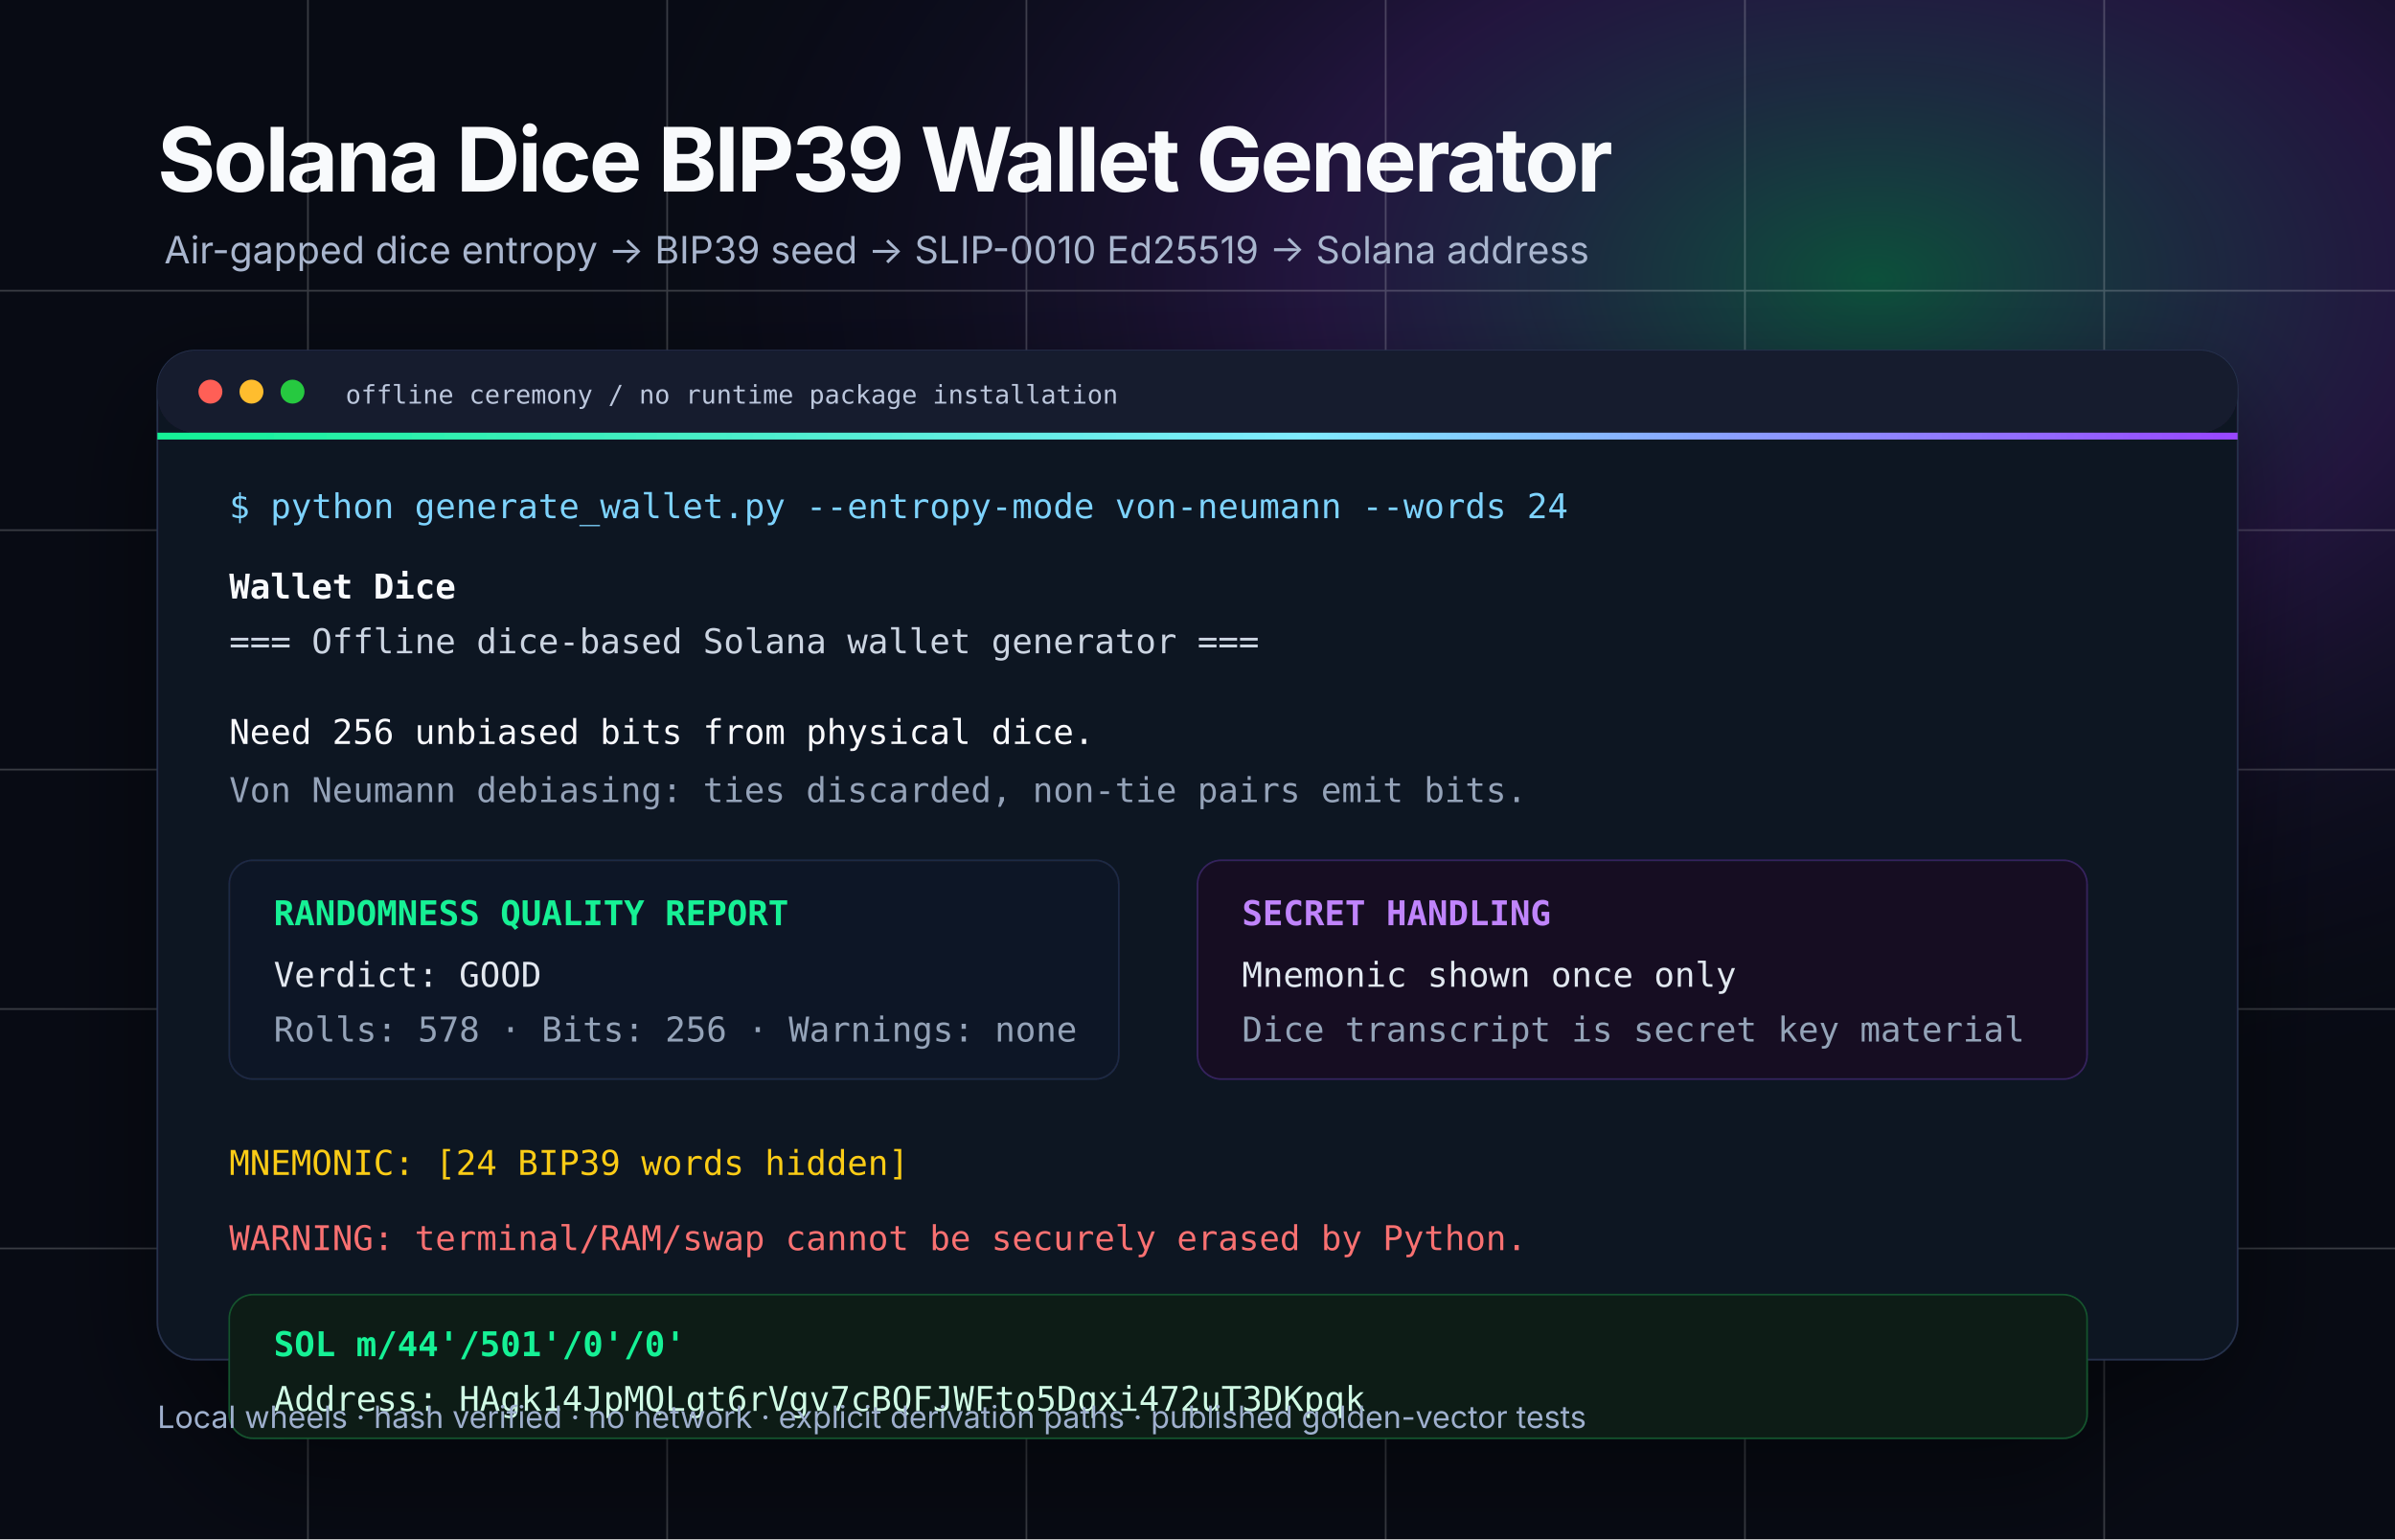
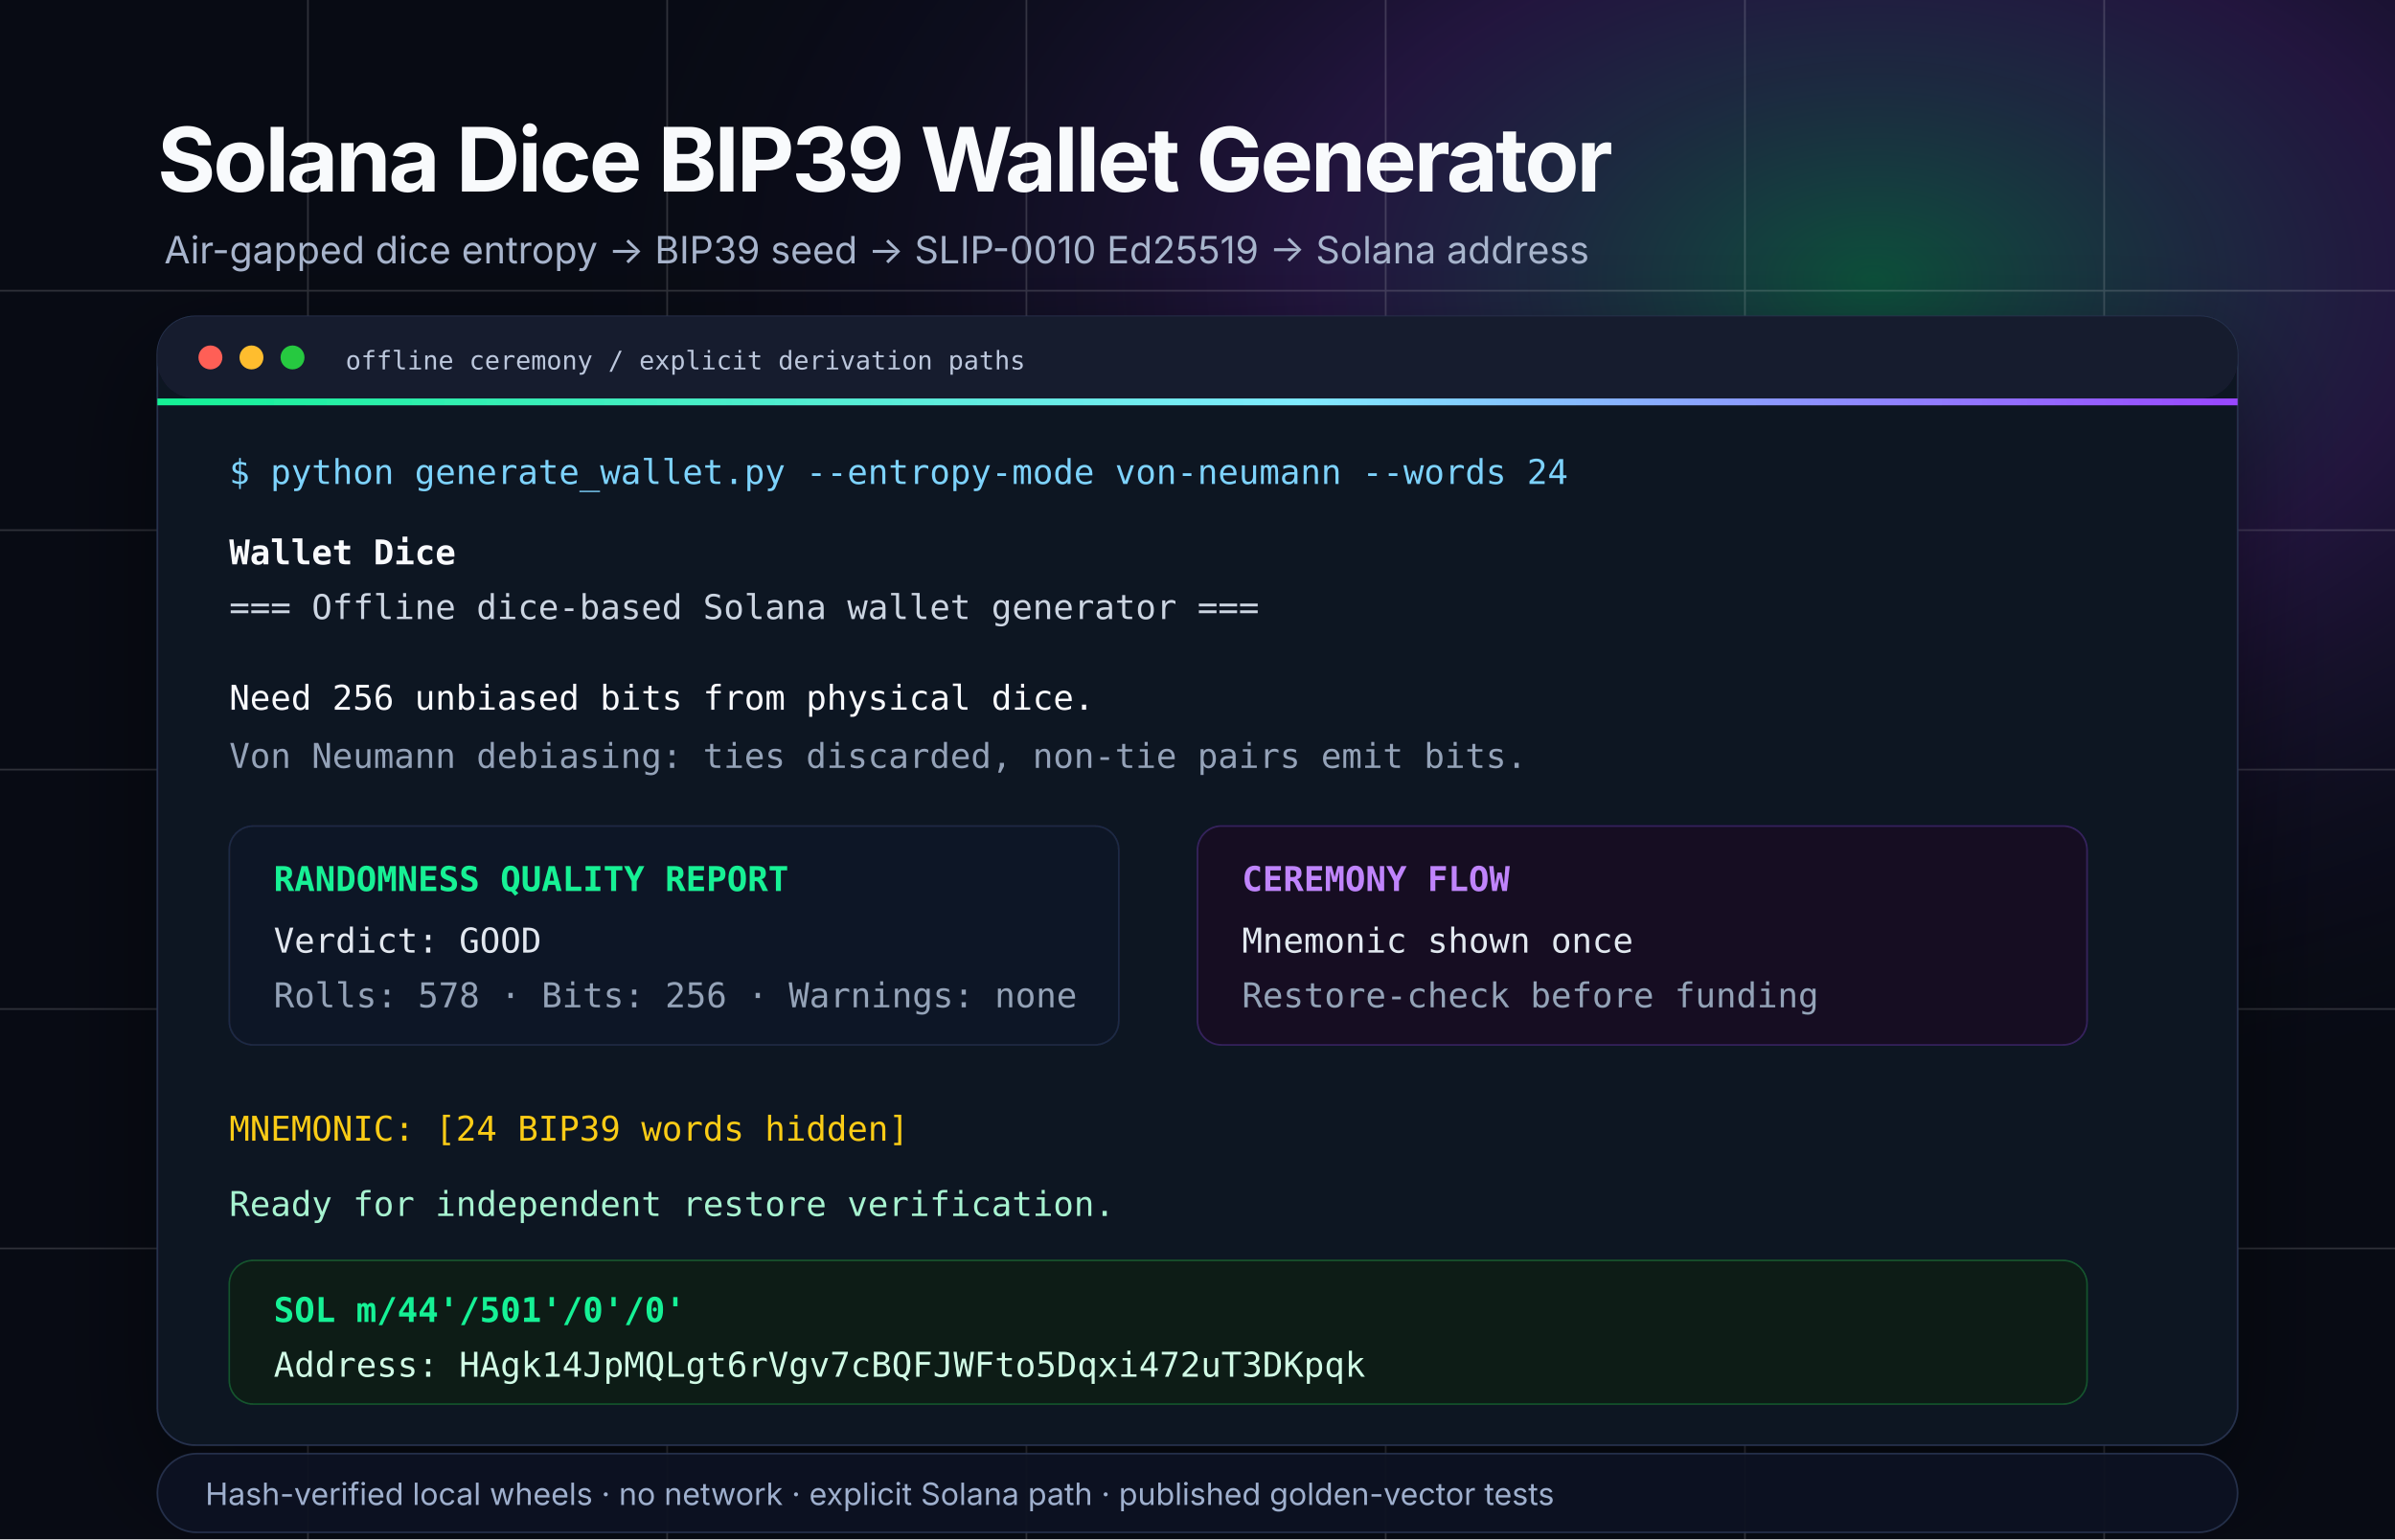
<svg xmlns="http://www.w3.org/2000/svg" width="1400" height="900" viewBox="0 0 1400 900">
  <defs>
    <radialGradient id="glow" cx="78%" cy="18%" r="55%">
      <stop offset="0" stop-color="#14f195" stop-opacity="0.30" />
      <stop offset="0.42" stop-color="#9945ff" stop-opacity="0.18" />
      <stop offset="1" stop-color="#0b1020" stop-opacity="0" />
    </radialGradient>
    <linearGradient id="bar" x1="0" x2="1">
      <stop offset="0" stop-color="#14f195" />
      <stop offset="0.55" stop-color="#80ecff" />
      <stop offset="1" stop-color="#9945ff" />
    </linearGradient>
    <filter id="shadow" x="-20%" y="-20%" width="140%" height="140%">
      <feDropShadow dx="0" dy="24" stdDeviation="32" flood-color="#000" flood-opacity="0.45" />
    </filter>
  </defs>
  <rect width="1400" height="900" fill="#080b14" />
  <rect width="1400" height="900" fill="url(#glow)" />
-   <g opacity="0.20" stroke="#ffffff" stroke-width="1">
+   <g opacity="0.16" stroke="#ffffff" stroke-width="1">
    <path d="M0 170H1400M0 310H1400M0 450H1400M0 590H1400M0 730H1400" />
    <path d="M180 0V900M390 0V900M600 0V900M810 0V900M1020 0V900M1230 0V900" />
  </g>
  <text x="92" y="112" fill="#f8fafc" font-family="Inter, Segoe UI, Arial, sans-serif" font-size="52" font-weight="750" letter-spacing="-1.5">Solana Dice BIP39 Wallet Generator</text>
  <text x="96" y="154" fill="#a9b6ce" font-family="Inter, Segoe UI, Arial, sans-serif" font-size="22">Air-gapped dice entropy → BIP39 seed → SLIP-0010 Ed25519 → Solana address</text>
-   <g transform="translate(92 205)" filter="url(#shadow)">
-     <rect width="1216" height="590" rx="22" fill="#0d1222" stroke="#26314c" />
+   <g transform="translate(92 185)" filter="url(#shadow)">
+     <rect width="1216" height="660" rx="22" fill="#0d1222" stroke="#26314c" />
    <rect width="1216" height="48" rx="22" fill="#151b2e" />
    <circle cx="31" cy="24" r="7" fill="#ff5f56" />
    <circle cx="55" cy="24" r="7" fill="#ffbd2e" />
    <circle cx="79" cy="24" r="7" fill="#27c93f" />
-     <text x="110" y="31" fill="#bcc7dc" font-family="JetBrains Mono, Consolas, monospace" font-size="15">offline ceremony / no runtime package installation</text>
+     <text x="110" y="31" fill="#bcc7dc" font-family="JetBrains Mono, Consolas, monospace" font-size="15">offline ceremony / explicit derivation paths</text>
    <rect x="0" y="48" width="1216" height="4" fill="url(#bar)" />
    <g font-family="JetBrains Mono, Consolas, monospace" font-size="20">
      <text x="42" y="98" fill="#7dd3fc">$ python generate_wallet.py --entropy-mode von-neumann --words 24</text>
      <text x="42" y="145" fill="#f8fafc" font-weight="700">Wallet Dice</text>
      <text x="42" y="177" fill="#cbd5e1">=== Offline dice-based Solana wallet generator ===</text>
      <text x="42" y="230" fill="#f8fafc">Need 256 unbiased bits from physical dice.</text>
      <text x="42" y="264" fill="#94a3b8">Von Neumann debiasing: ties discarded, non-tie pairs emit bits.</text>
      <rect x="42" y="298" width="520" height="128" rx="14" fill="#111827" stroke="#1f2a44" />
      <text x="68" y="336" fill="#14f195" font-weight="700">RANDOMNESS QUALITY REPORT</text>
      <text x="68" y="372" fill="#e2e8f0">Verdict: GOOD</text>
      <text x="68" y="404" fill="#94a3b8">Rolls: 578  ·  Bits: 256  ·  Warnings: none</text>
      <rect x="608" y="298" width="520" height="128" rx="14" fill="#151023" stroke="#36235d" />
-       <text x="634" y="336" fill="#c084fc" font-weight="700">SECRET HANDLING</text>
-       <text x="634" y="372" fill="#e2e8f0">Mnemonic shown once only</text>
-       <text x="634" y="404" fill="#94a3b8">Dice transcript is secret key material</text>
+       <text x="634" y="336" fill="#c084fc" font-weight="700">CEREMONY FLOW</text>
+       <text x="634" y="372" fill="#e2e8f0">Mnemonic shown once</text>
+       <text x="634" y="404" fill="#94a3b8">Restore-check before funding</text>
      <text x="42" y="482" fill="#facc15">MNEMONIC: [24 BIP39 words hidden]</text>
-       <text x="42" y="526" fill="#f87171">WARNING: terminal/RAM/swap cannot be securely erased by Python.</text>
+       <text x="42" y="526" fill="#a7f3d0">Ready for independent restore verification.</text>
      <rect x="42" y="552" width="1086" height="84" rx="14" fill="#071a16" stroke="#14532d" />
      <text x="68" y="588" fill="#14f195" font-weight="700">SOL m/44'/501'/0'/0'</text>
      <text x="68" y="620" fill="#d1fae5">Address: HAgk14JpMQLgt6rVgv7cBQFJWFto5Dqxi472uT3DKpqk</text>
    </g>
  </g>
-   <g transform="translate(92 835)" font-family="Inter, Segoe UI, Arial, sans-serif" font-size="18" fill="#9fb0ce">
-     <text>Local wheels · hash verified · no network · explicit derivation paths · published golden-vector tests</text>
+   <g transform="translate(92 850)" font-family="Inter, Segoe UI, Arial, sans-serif">
+     <rect x="0" y="0" width="1216" height="46" rx="23" fill="#0d1222" stroke="#26314c" opacity="0.95" />
+     <text x="28" y="30" font-size="18" fill="#9fb0ce">Hash-verified local wheels · no network · explicit Solana path · published golden-vector tests</text>
  </g>
</svg>
